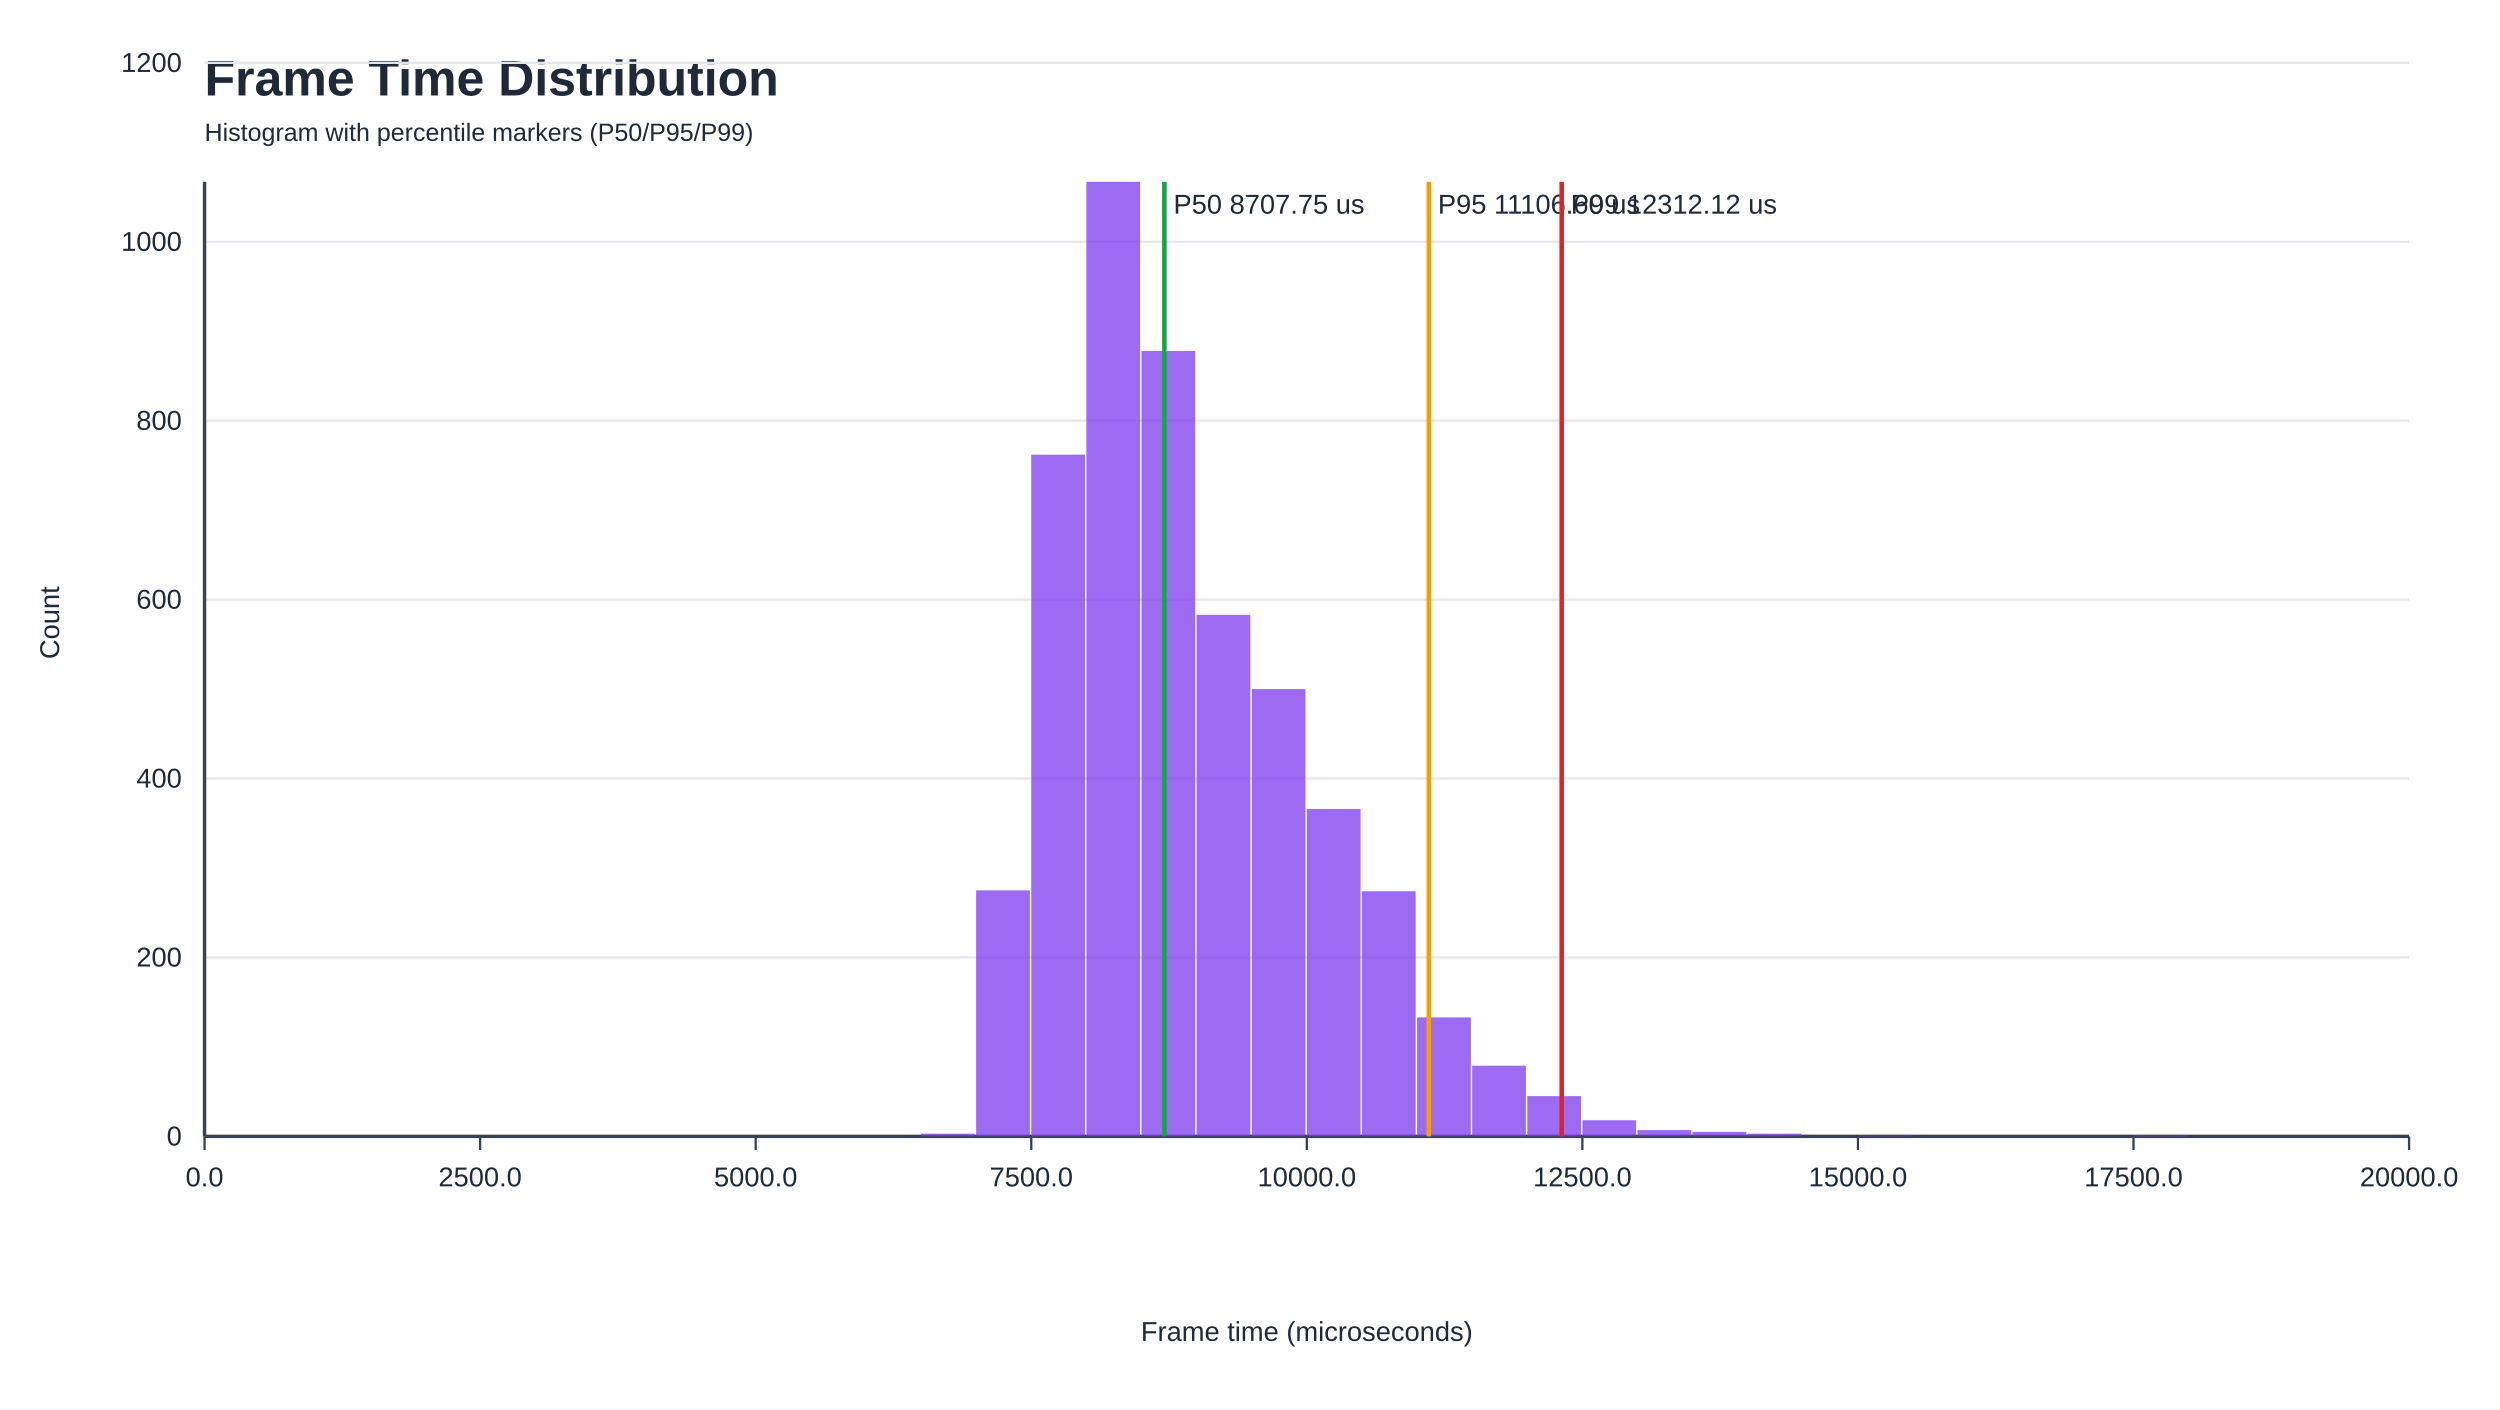
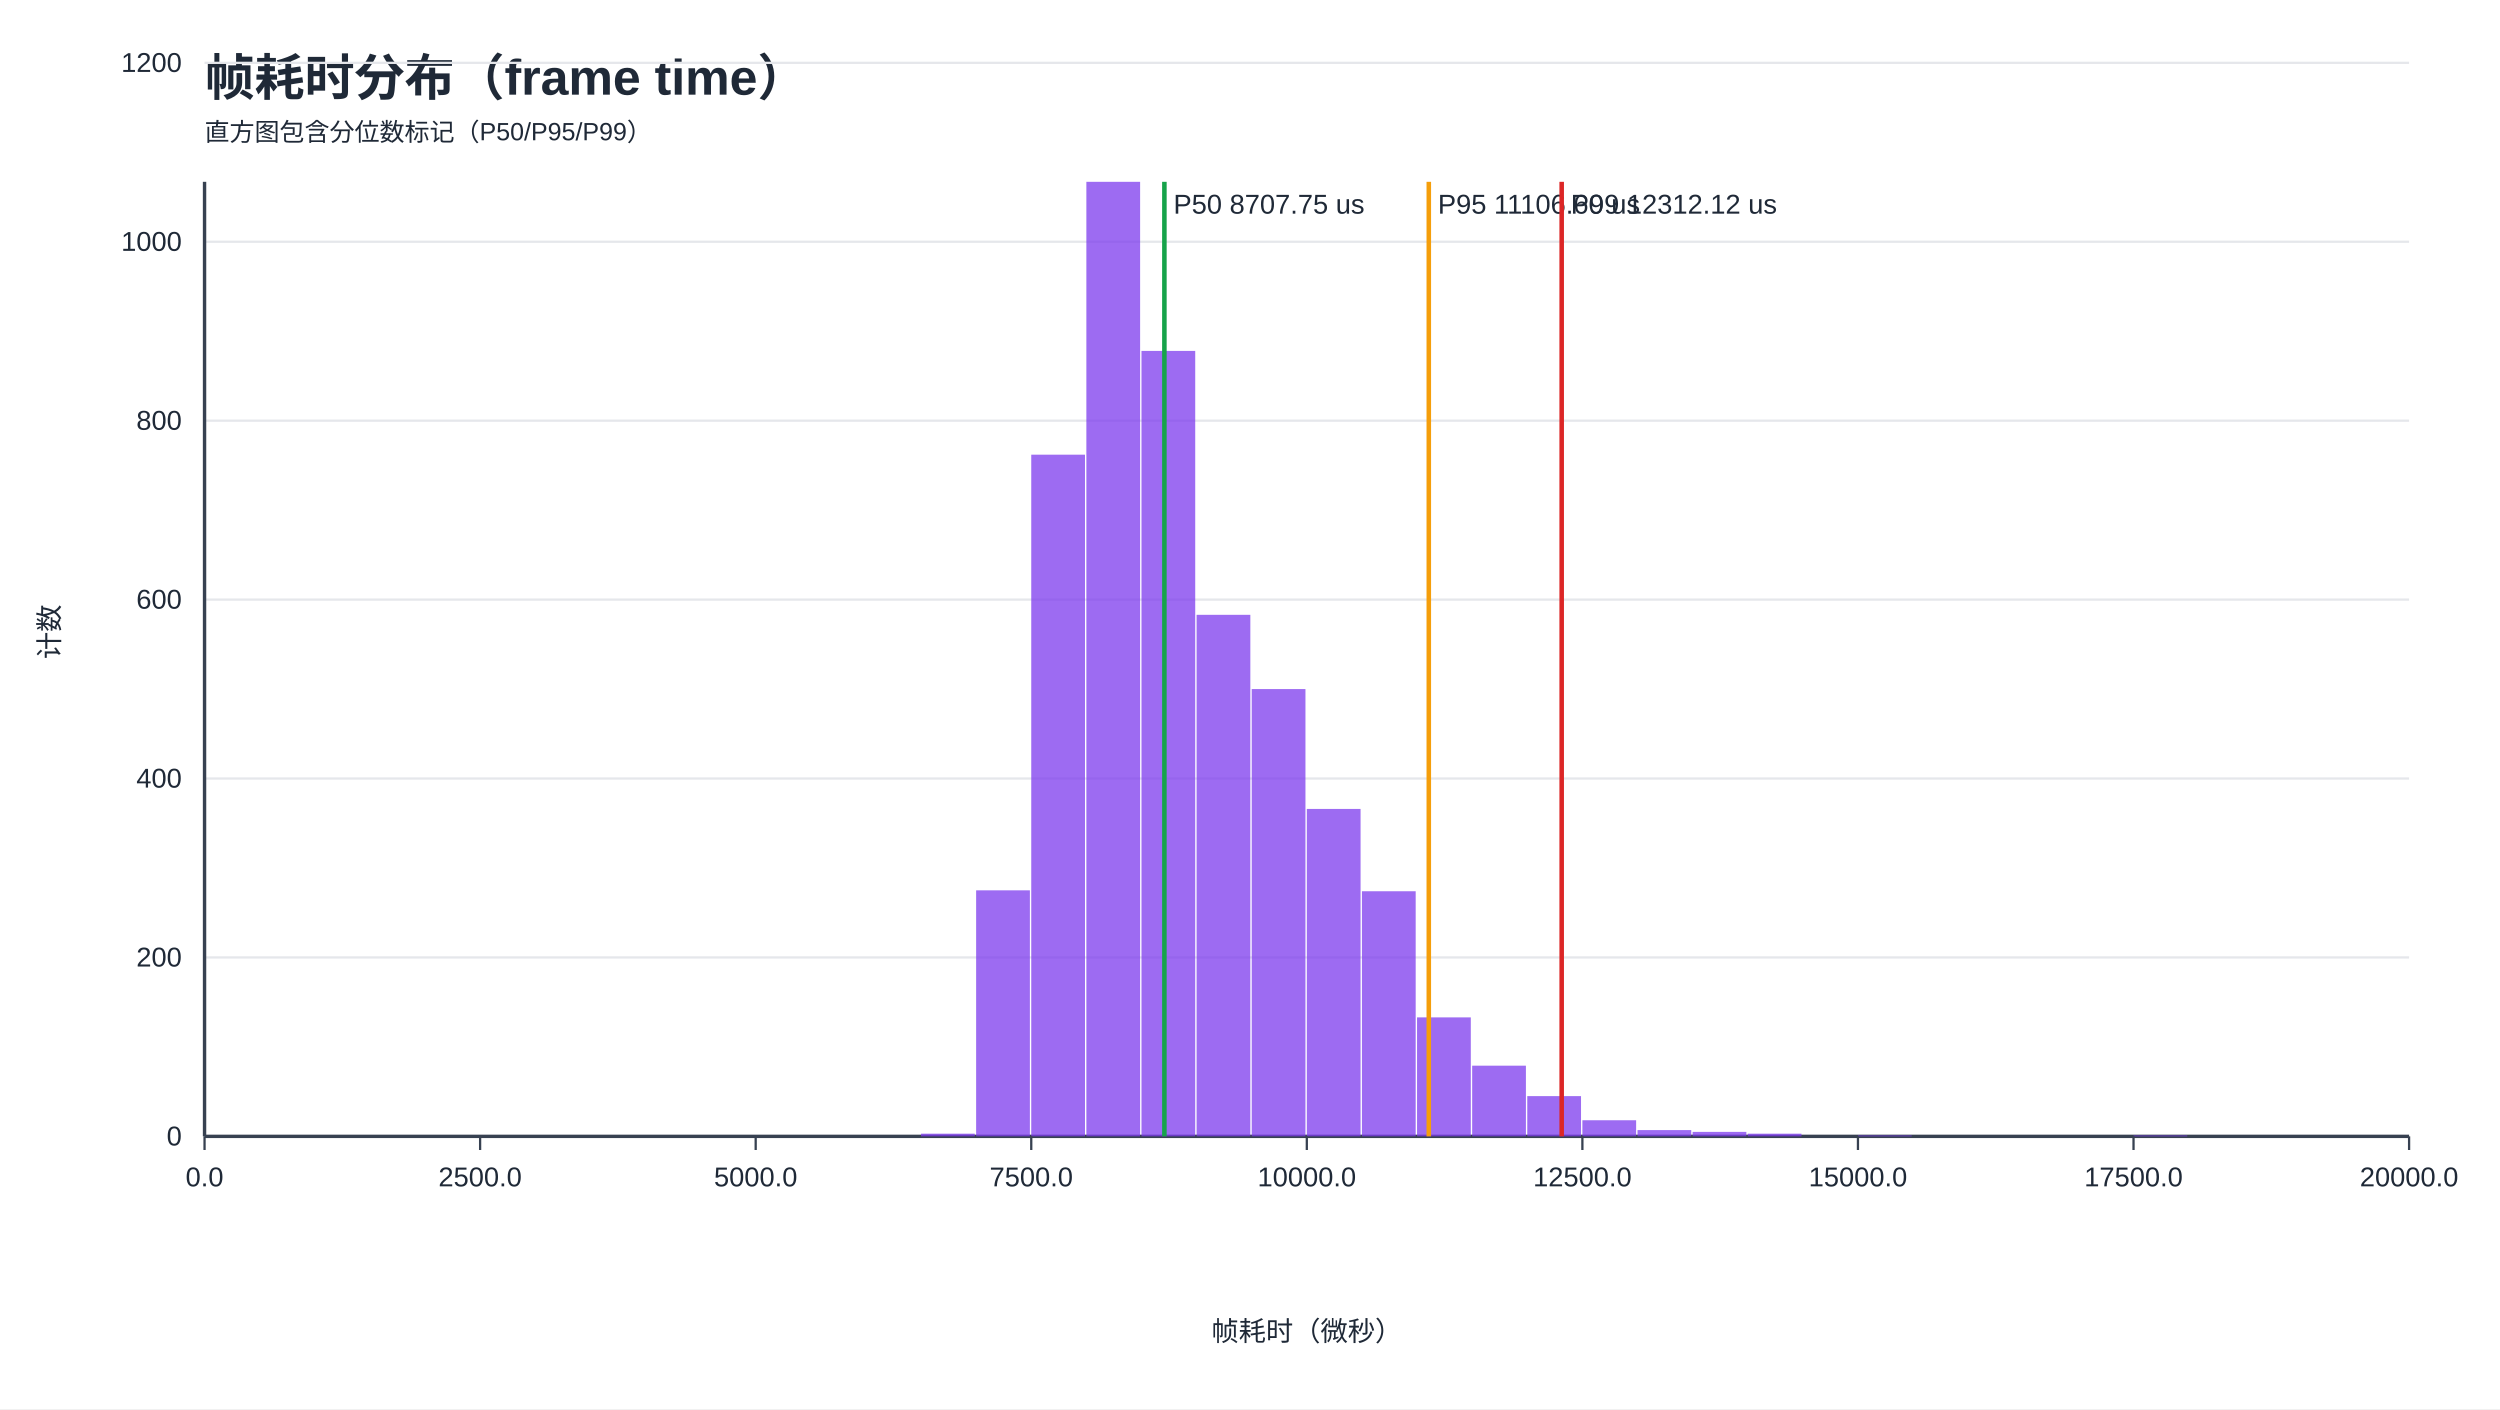
<svg xmlns="http://www.w3.org/2000/svg" width="1100" height="620" viewBox="0 0 1100 620" role="img">
-   <style>text{font-family:Arial,sans-serif;fill:#1f2937;}.title{font-size:22px;font-weight:700;}.axis{font-size:12px;}.small{font-size:11px;}</style>
+   <style>text{font-family:'AR PL UMing TW MBE','AR PL UMing CN','FandolHei','Microsoft YaHei','SimHei',Arial,sans-serif;fill:#1f2937;}.title{font-size:22px;font-weight:700;}.axis{font-size:12px;}.small{font-size:11px;}</style>
  <rect x="0" y="0" width="1100" height="620" fill="#ffffff" />
-   <text class="title" x="90" y="42">Frame Time Distribution</text>
-   <text class="small" x="90" y="62">Histogram with percentile markers (P50/P95/P99)</text>
+   <text class="title" x="90" y="42">帧耗时分布（frame time）</text>
+   <text class="small" x="90" y="62">直方图包含分位数标记（P50/P95/P99）</text>
  <line x1="90" y1="500.00" x2="1060" y2="500.00" stroke="#e5e7eb" stroke-width="1" />
  <text class="axis" x="80" y="504.00" text-anchor="end">0</text>
  <line x1="90" y1="421.27" x2="1060" y2="421.27" stroke="#e5e7eb" stroke-width="1" />
  <text class="axis" x="80" y="425.27" text-anchor="end">200</text>
  <line x1="90" y1="342.55" x2="1060" y2="342.55" stroke="#e5e7eb" stroke-width="1" />
  <text class="axis" x="80" y="346.55" text-anchor="end">400</text>
  <line x1="90" y1="263.82" x2="1060" y2="263.82" stroke="#e5e7eb" stroke-width="1" />
  <text class="axis" x="80" y="267.82" text-anchor="end">600</text>
  <line x1="90" y1="185.10" x2="1060" y2="185.10" stroke="#e5e7eb" stroke-width="1" />
  <text class="axis" x="80" y="189.10" text-anchor="end">800</text>
  <line x1="90" y1="106.37" x2="1060" y2="106.37" stroke="#e5e7eb" stroke-width="1" />
  <text class="axis" x="80" y="110.37" text-anchor="end">1000</text>
  <line x1="90" y1="27.65" x2="1060" y2="27.65" stroke="#e5e7eb" stroke-width="1" />
  <text class="axis" x="80" y="31.65" text-anchor="end">1200</text>
  <line x1="90" y1="80" x2="90" y2="500" stroke="#374151" stroke-width="1.5" />
  <line x1="90" y1="500" x2="1060" y2="500" stroke="#374151" stroke-width="1.5" />
  <rect x="90.00" y="500.00" width="23.65" height="0.00" fill="#7c3aed" opacity="0.75" />
  <rect x="114.25" y="500.00" width="23.65" height="0.00" fill="#7c3aed" opacity="0.75" />
  <rect x="138.50" y="500.00" width="23.65" height="0.00" fill="#7c3aed" opacity="0.75" />
  <rect x="162.75" y="500.00" width="23.65" height="0.00" fill="#7c3aed" opacity="0.75" />
  <rect x="187.00" y="500.00" width="23.65" height="0.00" fill="#7c3aed" opacity="0.75" />
  <rect x="211.25" y="500.00" width="23.65" height="0.00" fill="#7c3aed" opacity="0.75" />
  <rect x="235.50" y="500.00" width="23.65" height="0.00" fill="#7c3aed" opacity="0.75" />
  <rect x="259.75" y="500.00" width="23.65" height="0.00" fill="#7c3aed" opacity="0.75" />
  <rect x="284.00" y="500.00" width="23.65" height="0.00" fill="#7c3aed" opacity="0.75" />
  <rect x="308.25" y="500.00" width="23.65" height="0.00" fill="#7c3aed" opacity="0.75" />
  <rect x="332.50" y="500.00" width="23.65" height="0.00" fill="#7c3aed" opacity="0.75" />
  <rect x="356.75" y="500.00" width="23.65" height="0.00" fill="#7c3aed" opacity="0.75" />
  <rect x="381.00" y="500.00" width="23.65" height="0.00" fill="#7c3aed" opacity="0.75" />
  <rect x="405.25" y="498.82" width="23.65" height="1.18" fill="#7c3aed" opacity="0.75" />
  <rect x="429.50" y="391.75" width="23.65" height="108.25" fill="#7c3aed" opacity="0.75" />
  <rect x="453.75" y="200.06" width="23.65" height="299.94" fill="#7c3aed" opacity="0.75" />
  <rect x="478.00" y="80.00" width="23.65" height="420.00" fill="#7c3aed" opacity="0.75" />
  <rect x="502.25" y="154.40" width="23.65" height="345.60" fill="#7c3aed" opacity="0.75" />
  <rect x="526.50" y="270.52" width="23.65" height="229.48" fill="#7c3aed" opacity="0.75" />
  <rect x="550.75" y="303.19" width="23.65" height="196.81" fill="#7c3aed" opacity="0.75" />
  <rect x="575.00" y="355.93" width="23.65" height="144.07" fill="#7c3aed" opacity="0.75" />
  <rect x="599.25" y="392.15" width="23.65" height="107.85" fill="#7c3aed" opacity="0.75" />
  <rect x="623.50" y="447.65" width="23.65" height="52.35" fill="#7c3aed" opacity="0.75" />
  <rect x="647.75" y="468.90" width="23.65" height="31.10" fill="#7c3aed" opacity="0.75" />
  <rect x="672.00" y="482.29" width="23.65" height="17.71" fill="#7c3aed" opacity="0.75" />
  <rect x="696.25" y="492.91" width="23.65" height="7.09" fill="#7c3aed" opacity="0.75" />
  <rect x="720.50" y="497.24" width="23.65" height="2.76" fill="#7c3aed" opacity="0.75" />
  <rect x="744.75" y="498.03" width="23.65" height="1.97" fill="#7c3aed" opacity="0.75" />
  <rect x="769.00" y="498.82" width="23.65" height="1.18" fill="#7c3aed" opacity="0.75" />
  <rect x="793.25" y="500.00" width="23.65" height="0.00" fill="#7c3aed" opacity="0.75" />
  <rect x="817.50" y="499.61" width="23.65" height="0.39" fill="#7c3aed" opacity="0.75" />
  <rect x="841.75" y="500.00" width="23.65" height="0.00" fill="#7c3aed" opacity="0.75" />
  <rect x="866.00" y="500.00" width="23.65" height="0.00" fill="#7c3aed" opacity="0.75" />
  <rect x="890.25" y="500.00" width="23.65" height="0.00" fill="#7c3aed" opacity="0.75" />
  <rect x="914.50" y="500.00" width="23.65" height="0.00" fill="#7c3aed" opacity="0.75" />
  <rect x="938.75" y="499.61" width="23.65" height="0.39" fill="#7c3aed" opacity="0.75" />
  <rect x="963.00" y="500.00" width="23.65" height="0.00" fill="#7c3aed" opacity="0.75" />
  <rect x="987.25" y="500.00" width="23.65" height="0.00" fill="#7c3aed" opacity="0.75" />
  <rect x="1011.50" y="500.00" width="23.65" height="0.00" fill="#7c3aed" opacity="0.75" />
  <rect x="1035.75" y="500.00" width="23.65" height="0.00" fill="#7c3aed" opacity="0.75" />
  <line x1="90.00" y1="500" x2="90.00" y2="506" stroke="#374151" />
  <text class="axis" x="90.00" y="522" text-anchor="middle">0.0</text>
  <line x1="211.25" y1="500" x2="211.25" y2="506" stroke="#374151" />
  <text class="axis" x="211.25" y="522" text-anchor="middle">2500.0</text>
  <line x1="332.50" y1="500" x2="332.50" y2="506" stroke="#374151" />
  <text class="axis" x="332.50" y="522" text-anchor="middle">5000.0</text>
  <line x1="453.75" y1="500" x2="453.75" y2="506" stroke="#374151" />
  <text class="axis" x="453.75" y="522" text-anchor="middle">7500.0</text>
  <line x1="575.00" y1="500" x2="575.00" y2="506" stroke="#374151" />
  <text class="axis" x="575.00" y="522" text-anchor="middle">10000.0</text>
  <line x1="696.25" y1="500" x2="696.25" y2="506" stroke="#374151" />
  <text class="axis" x="696.25" y="522" text-anchor="middle">12500.0</text>
  <line x1="817.50" y1="500" x2="817.50" y2="506" stroke="#374151" />
  <text class="axis" x="817.50" y="522" text-anchor="middle">15000.0</text>
  <line x1="938.75" y1="500" x2="938.75" y2="506" stroke="#374151" />
  <text class="axis" x="938.75" y="522" text-anchor="middle">17500.0</text>
  <line x1="1060.00" y1="500" x2="1060.00" y2="506" stroke="#374151" />
  <text class="axis" x="1060.00" y="522" text-anchor="middle">20000.0</text>
  <line x1="512.33" y1="80" x2="512.33" y2="500" stroke="#16a34a" stroke-width="2" />
  <text class="axis" x="516.33" y="94.00" text-anchor="start" fill="#16a34a">P50 8707.75 us</text>
  <line x1="628.67" y1="80" x2="628.67" y2="500" stroke="#f59e0b" stroke-width="2" />
  <text class="axis" x="632.67" y="94.00" text-anchor="start" fill="#f59e0b">P95 11106.60 us</text>
  <line x1="687.14" y1="80" x2="687.14" y2="500" stroke="#dc2626" stroke-width="2" />
  <text class="axis" x="691.14" y="94.00" text-anchor="start" fill="#dc2626">P99 12312.12 us</text>
-   <text class="axis" x="575.00" y="590" text-anchor="middle">Frame time (microseconds)</text>
-   <text class="axis" x="26" y="290.00" transform="rotate(-90 26 290.00)">Count</text>
+   <text class="axis" x="575.00" y="590" text-anchor="middle">帧耗时（微秒）</text>
+   <text class="axis" x="26" y="290.00" transform="rotate(-90 26 290.00)">计数</text>
</svg>
